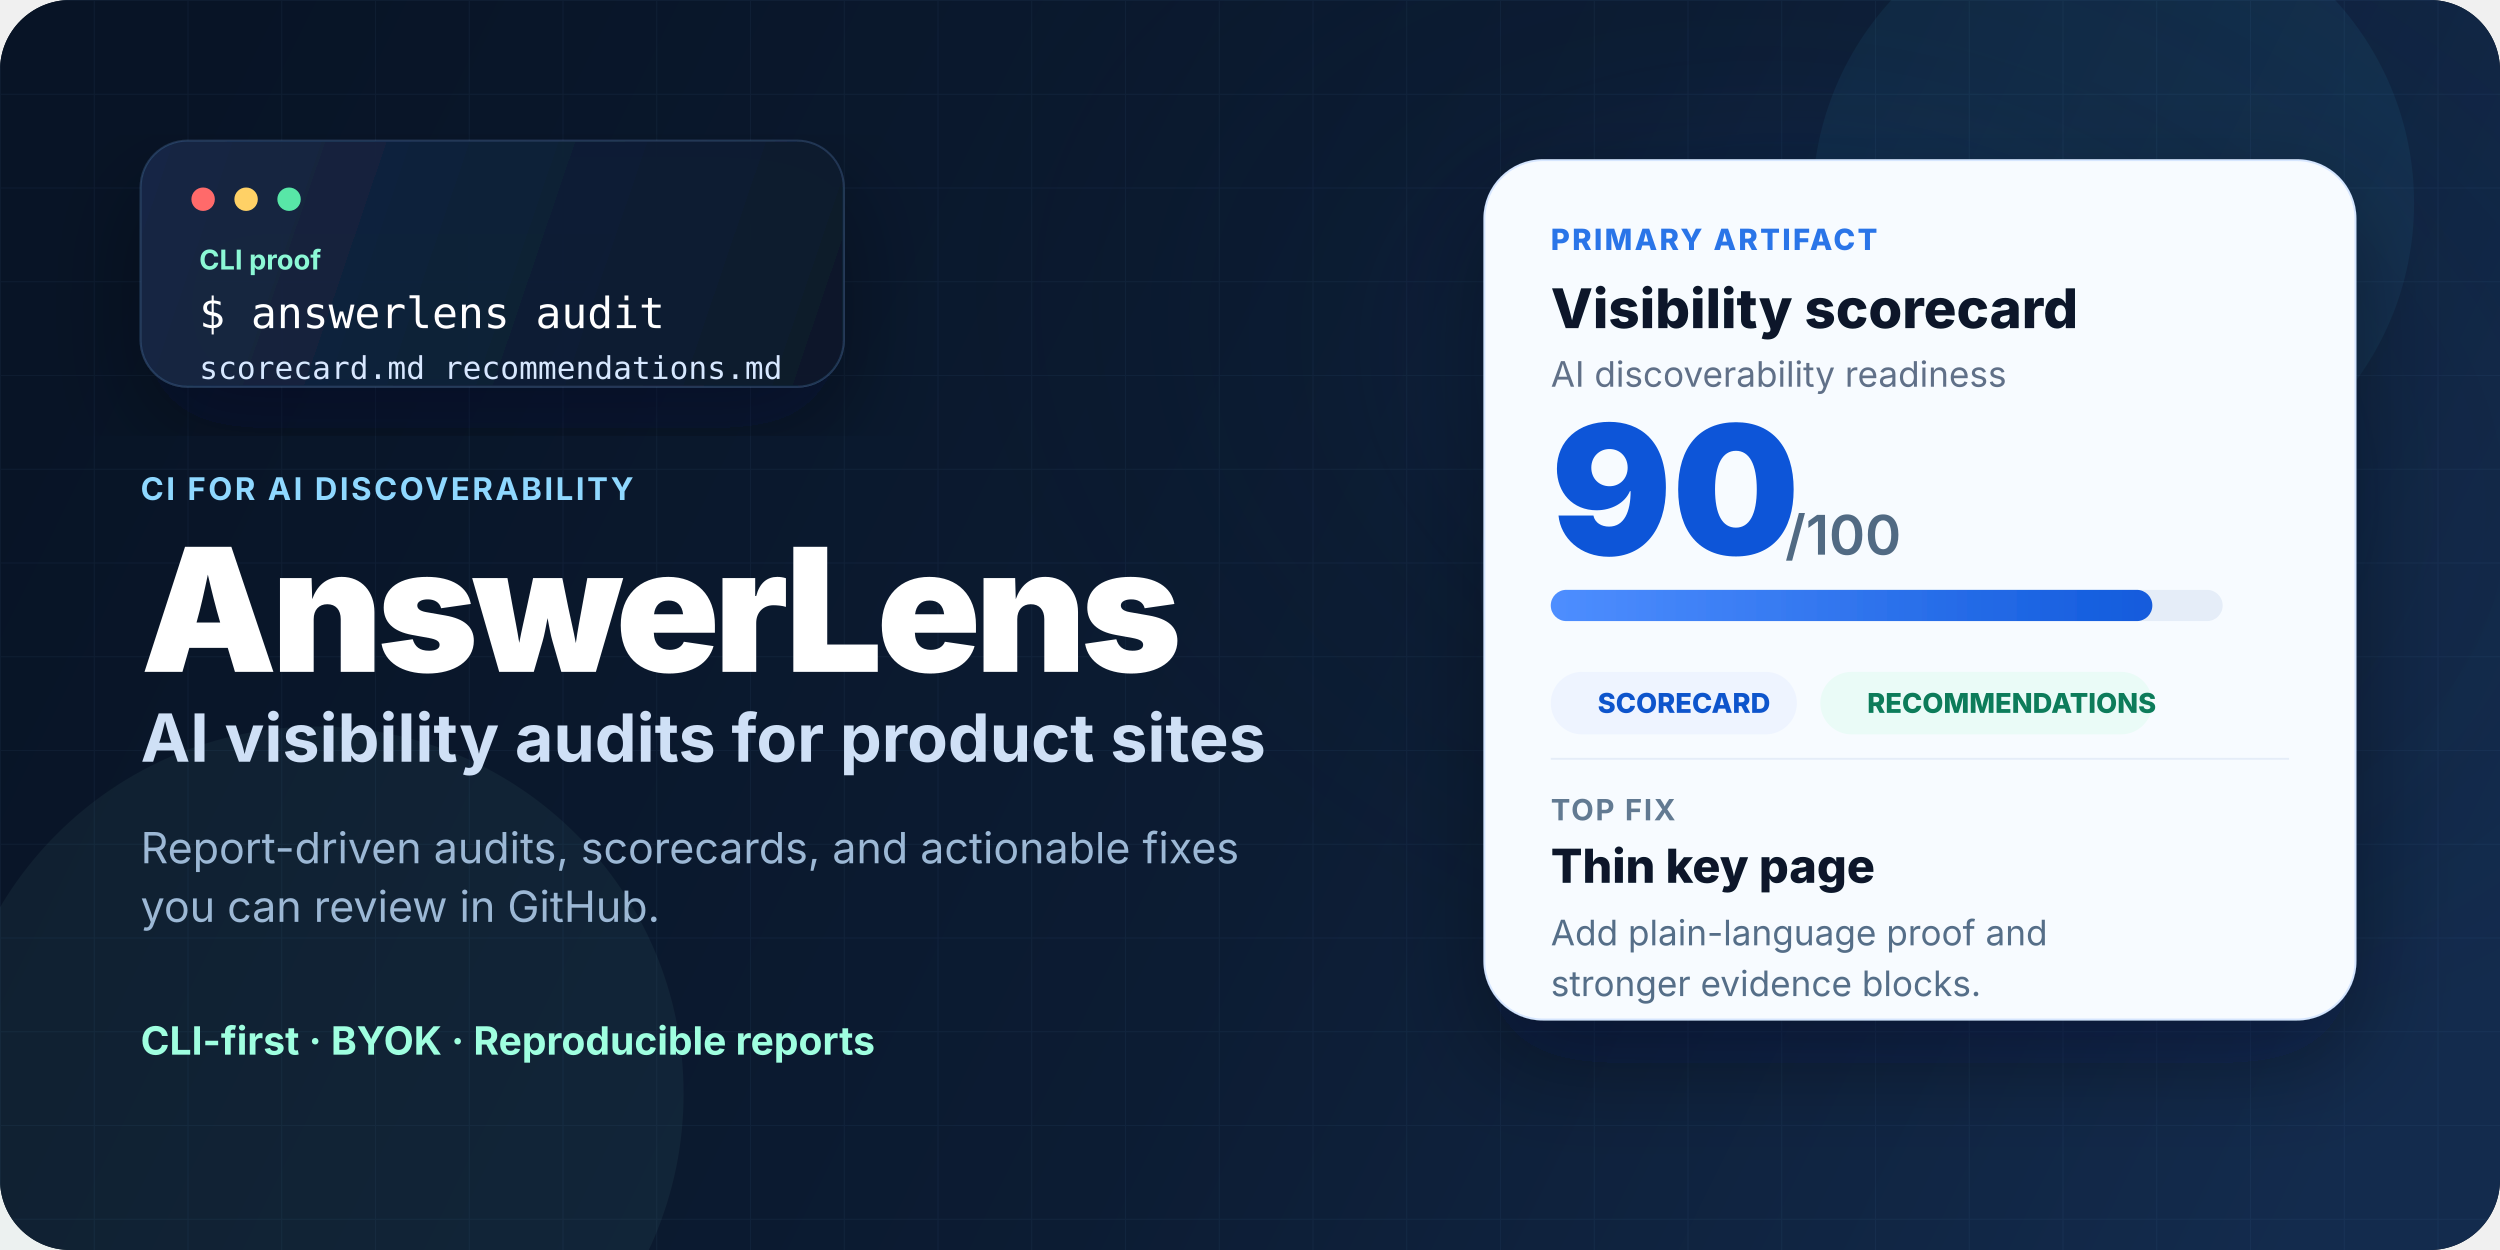
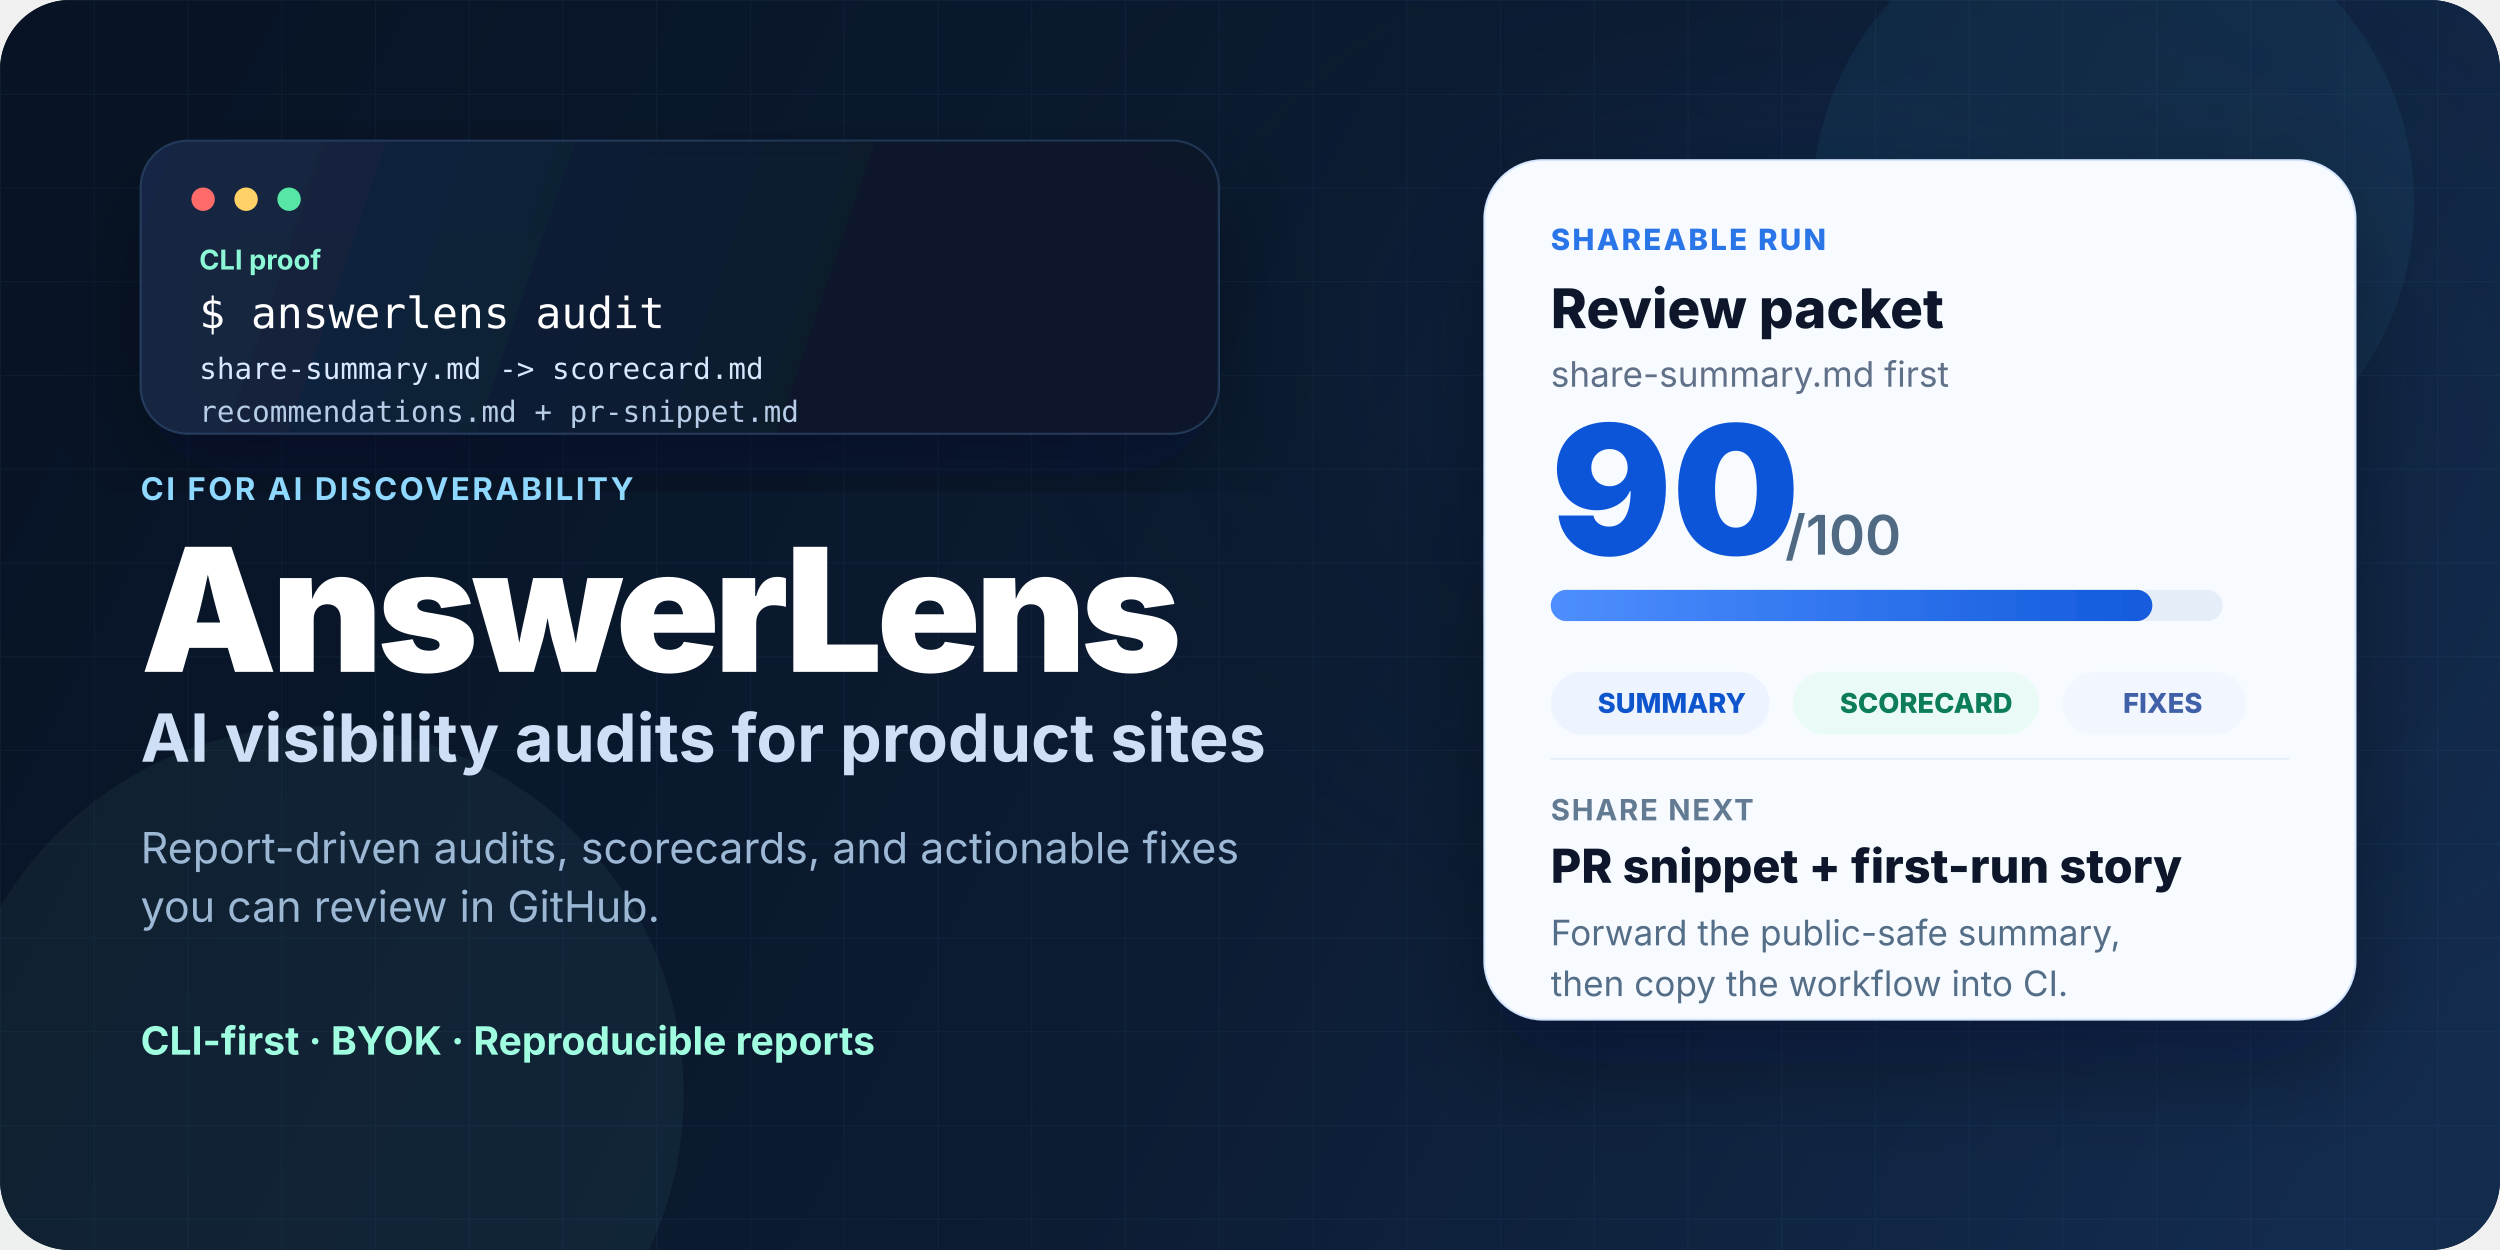
<svg xmlns="http://www.w3.org/2000/svg" width="1280" height="640" viewBox="0 0 1280 640" fill="none" role="img" aria-labelledby="title desc">
  <defs>
    <linearGradient id="bg" x1="88" y1="56" x2="1194" y2="604" gradientUnits="userSpaceOnUse">
      <stop stop-color="#081426" />
      <stop offset="0.54" stop-color="#0C1C33" />
      <stop offset="1" stop-color="#132B4D" />
    </linearGradient>
    <radialGradient id="spotlight" cx="0" cy="0" r="1" gradientUnits="userSpaceOnUse" gradientTransform="translate(954 214) rotate(105) scale(326 488)">
      <stop stop-color="#1E6CFF" stop-opacity="0.22" />
      <stop offset="0.58" stop-color="#0D223B" stop-opacity="0.08" />
      <stop offset="1" stop-color="#06111F" stop-opacity="0" />
    </radialGradient>
    <linearGradient id="proofPanel" x1="72" y1="72" x2="432" y2="194" gradientUnits="userSpaceOnUse">
      <stop stop-color="#152845" stop-opacity="0.98" />
      <stop offset="1" stop-color="#0B182A" stop-opacity="0.98" />
    </linearGradient>
    <linearGradient id="scoreBar" x1="794" y1="0" x2="1138" y2="0" gradientUnits="userSpaceOnUse">
      <stop stop-color="#4E8EFF" />
      <stop offset="1" stop-color="#0B55D8" />
    </linearGradient>
    <linearGradient id="lensStroke" x1="816" y1="122" x2="1104" y2="444" gradientUnits="userSpaceOnUse">
      <stop stop-color="#9FDBFF" />
      <stop offset="1" stop-color="#2B82FF" />
    </linearGradient>
    <filter id="shadow" x="-20%" y="-20%" width="140%" height="140%" color-interpolation-filters="sRGB">
      <feDropShadow dx="0" dy="22" stdDeviation="26" flood-color="#020B16" flood-opacity="0.36" />
    </filter>
    <pattern id="grid" width="48" height="48" patternUnits="userSpaceOnUse">
      <path d="M48 0H0V48" stroke="#83B9FF" stroke-opacity="0.05" stroke-width="1" />
    </pattern>
  </defs>
  <rect width="1280" height="640" rx="36" fill="#06111F" />
  <rect width="1280" height="640" rx="36" fill="url(#bg)" />
  <rect width="1280" height="640" rx="36" fill="url(#spotlight)" />
  <rect width="1280" height="640" rx="36" fill="url(#grid)" />
  <circle cx="1082" cy="104" r="154" fill="#3FD3FF" opacity="0.06" />
  <circle cx="162" cy="560" r="188" fill="#9FFFE0" opacity="0.05" />
  <g opacity="0.18">
    <circle cx="930" cy="296" r="168" stroke="url(#lensStroke)" stroke-opacity="0.22" stroke-width="8" />
    <circle cx="930" cy="296" r="124" stroke="#A7E2FF" stroke-opacity="0.12" stroke-width="2" />
    <circle cx="930" cy="296" r="74" stroke="#9FFFE0" stroke-opacity="0.12" stroke-width="2" />
    <path d="M1032 398L1102 468" stroke="#9FE8FF" stroke-opacity="0.16" stroke-width="14" stroke-linecap="round" />
  </g>
  <g filter="url(#shadow)">
-     <rect x="72" y="72" width="360" height="126" rx="24" fill="url(#proofPanel)" stroke="#86B9FF" stroke-opacity="0.18" />
+     <rect x="72" y="72" width="552" height="150" rx="24" fill="url(#proofPanel)" stroke="#86B9FF" stroke-opacity="0.18" />
    <circle cx="104" cy="102" r="6" fill="#FF6B6B" />
    <circle cx="126" cy="102" r="6" fill="#FFD166" />
    <circle cx="148" cy="102" r="6" fill="#58E6A7" />
    <text x="102" y="138" fill="#8CF8D5" font-family="Inter, Segoe UI, Arial, sans-serif" font-size="14" font-weight="700">CLI proof</text>
    <text x="102" y="168" fill="#FFFFFF" font-family="ui-monospace, SFMono-Regular, Consolas, monospace" font-size="22">$ answerlens audit</text>
-     <text x="102" y="194" fill="#D7E8FF" font-family="ui-monospace, SFMono-Regular, Consolas, monospace" font-size="16">scorecard.md   recommendations.md</text>
+     <text x="102" y="194" fill="#D7E8FF" font-family="ui-monospace, SFMono-Regular, Consolas, monospace" font-size="15">share-summary.md -&gt; scorecard.md</text>
+     <text x="102" y="216" fill="#B7CDE7" font-family="ui-monospace, SFMono-Regular, Consolas, monospace" font-size="15">recommendations.md + pr-snippet.md</text>
  </g>
  <text x="72" y="256" fill="#8FD8FF" font-family="Inter, Segoe UI, Arial, sans-serif" font-size="16" font-weight="700" letter-spacing="0.08em">CI FOR AI DISCOVERABILITY</text>
  <text x="72" y="344" fill="#FFFFFF" font-family="Inter, Segoe UI, Arial, sans-serif" font-size="88" font-weight="850" letter-spacing="-3">AnswerLens</text>
  <text x="72" y="390" fill="#CFE0F6" font-family="Inter, Segoe UI, Arial, sans-serif" font-size="34" font-weight="650">AI visibility audits for product sites</text>
  <text x="72" y="442" fill="#9CB8D5" font-family="Inter, Segoe UI, Arial, sans-serif" font-size="22">Report-driven audits, scorecards, and actionable fixes</text>
  <text x="72" y="472" fill="#9CB8D5" font-family="Inter, Segoe UI, Arial, sans-serif" font-size="22">you can review in GitHub.</text>
  <text x="72" y="540" fill="#9FFFE0" font-family="Inter, Segoe UI, Arial, sans-serif" font-size="20" font-weight="700">CLI-first · BYOK · Reproducible reports</text>
  <g filter="url(#shadow)">
    <rect x="760" y="82" width="446" height="440" rx="30" fill="#F7FBFF" stroke="#D6E6FF" />
-     <text x="794" y="128" fill="#2A74E8" font-family="Inter, Segoe UI, Arial, sans-serif" font-size="15" font-weight="800" letter-spacing="0.08em">PRIMARY ARTIFACT</text>
-     <text x="794" y="168" fill="#071829" font-family="Inter, Segoe UI, Arial, sans-serif" font-size="28" font-weight="800">Visibility scorecard</text>
-     <text x="794" y="198" fill="#607088" font-family="Inter, Segoe UI, Arial, sans-serif" font-size="18">AI discoverability readiness</text>
+     <text x="794" y="128" fill="#2A74E8" font-family="Inter, Segoe UI, Arial, sans-serif" font-size="15" font-weight="800" letter-spacing="0.08em">SHAREABLE RUN</text>
+     <text x="794" y="168" fill="#071829" font-family="Inter, Segoe UI, Arial, sans-serif" font-size="28" font-weight="800">Review packet</text>
+     <text x="794" y="198" fill="#607088" font-family="Inter, Segoe UI, Arial, sans-serif" font-size="18">share-summary.md first</text>
    <text x="794" y="284" fill="#0B55D8" font-family="Inter, Segoe UI, Arial, sans-serif" font-size="92" font-weight="850">90</text>
    <text x="914" y="284" fill="#516A83" font-family="Inter, Segoe UI, Arial, sans-serif" font-size="28" font-weight="600">/100</text>
    <rect x="794" y="302" width="344" height="16" rx="8" fill="#E5EDF8" />
    <rect x="794" y="302" width="308" height="16" rx="8" fill="url(#scoreBar)" />
-     <rect x="794" y="344" width="126" height="32" rx="16" fill="#EEF4FF" />
-     <text x="818" y="365" fill="#1155CC" font-family="Inter, Segoe UI, Arial, sans-serif" font-size="14" font-weight="800">SCORECARD</text>
-     <rect x="932" y="344" width="170" height="32" rx="16" fill="#EAFBF7" />
-     <text x="956" y="365" fill="#097B5A" font-family="Inter, Segoe UI, Arial, sans-serif" font-size="14" font-weight="800">RECOMMENDATIONS</text>
+     <rect x="794" y="344" width="112" height="32" rx="16" fill="#EEF4FF" />
+     <text x="818" y="365" fill="#1155CC" font-family="Inter, Segoe UI, Arial, sans-serif" font-size="14" font-weight="800">SUMMARY</text>
+     <rect x="918" y="344" width="126" height="32" rx="16" fill="#EAFBF7" />
+     <text x="942" y="365" fill="#097B5A" font-family="Inter, Segoe UI, Arial, sans-serif" font-size="14" font-weight="800">SCORECARD</text>
+     <rect x="1056" y="344" width="94" height="32" rx="16" fill="#F1F6FF" />
+     <text x="1087" y="365" fill="#4161A8" font-family="Inter, Segoe UI, Arial, sans-serif" font-size="14" font-weight="800">FIXES</text>
    <rect x="794" y="388" width="378" height="1" fill="#E5EDF8" />
-     <text x="794" y="420" fill="#627A92" font-family="Inter, Segoe UI, Arial, sans-serif" font-size="15" font-weight="700" letter-spacing="0.06em">TOP FIX</text>
-     <text x="794" y="452" fill="#071829" font-family="Inter, Segoe UI, Arial, sans-serif" font-size="24" font-weight="800">Thin key page</text>
-     <text x="794" y="484" fill="#556E88" font-family="Inter, Segoe UI, Arial, sans-serif" font-size="18">Add plain-language proof and</text>
-     <text x="794" y="510" fill="#556E88" font-family="Inter, Segoe UI, Arial, sans-serif" font-size="18">stronger evidence blocks.</text>
+     <text x="794" y="420" fill="#627A92" font-family="Inter, Segoe UI, Arial, sans-serif" font-size="15" font-weight="700" letter-spacing="0.06em">SHARE NEXT</text>
+     <text x="794" y="452" fill="#071829" font-family="Inter, Segoe UI, Arial, sans-serif" font-size="24" font-weight="800">PR snippet + first-run story</text>
+     <text x="794" y="484" fill="#556E88" font-family="Inter, Segoe UI, Arial, sans-serif" font-size="18">Forward the public-safe summary,</text>
+     <text x="794" y="510" fill="#556E88" font-family="Inter, Segoe UI, Arial, sans-serif" font-size="18">then copy the workflow into CI.</text>
  </g>
</svg>
